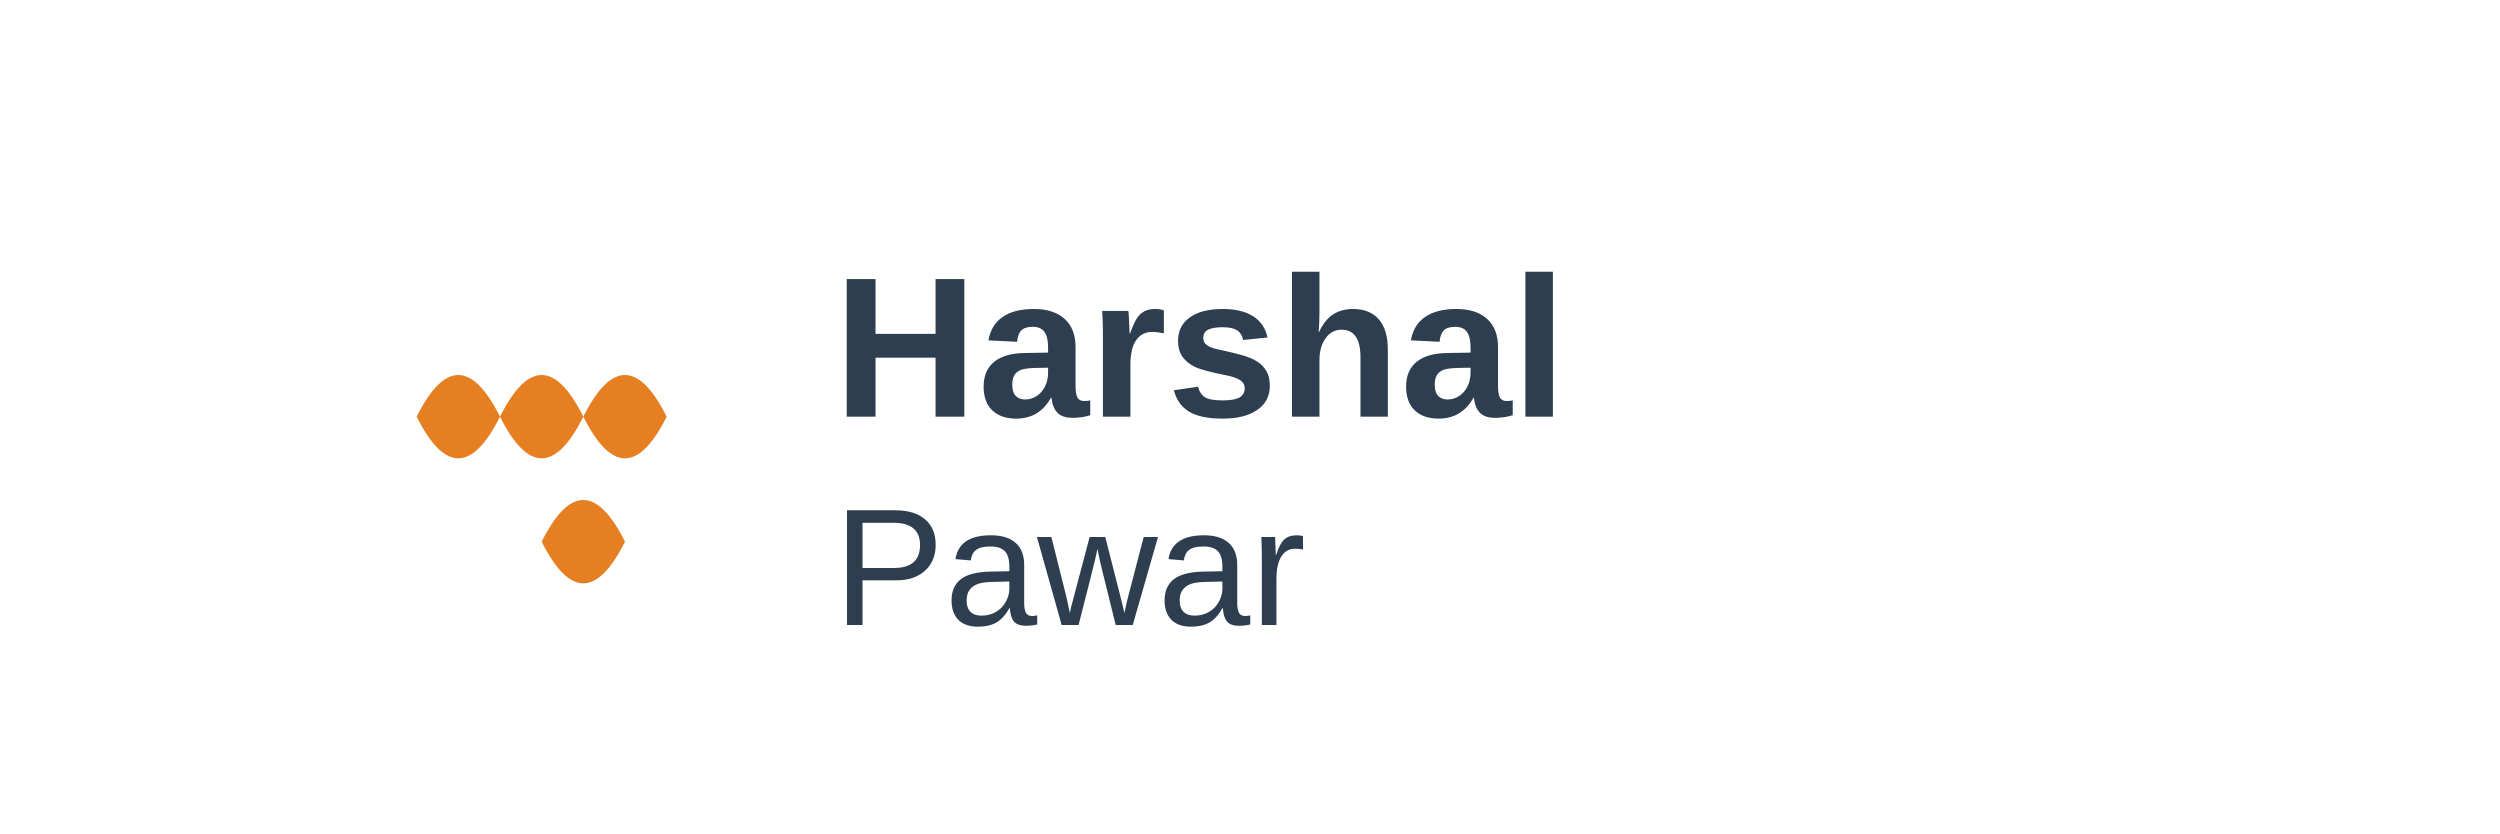
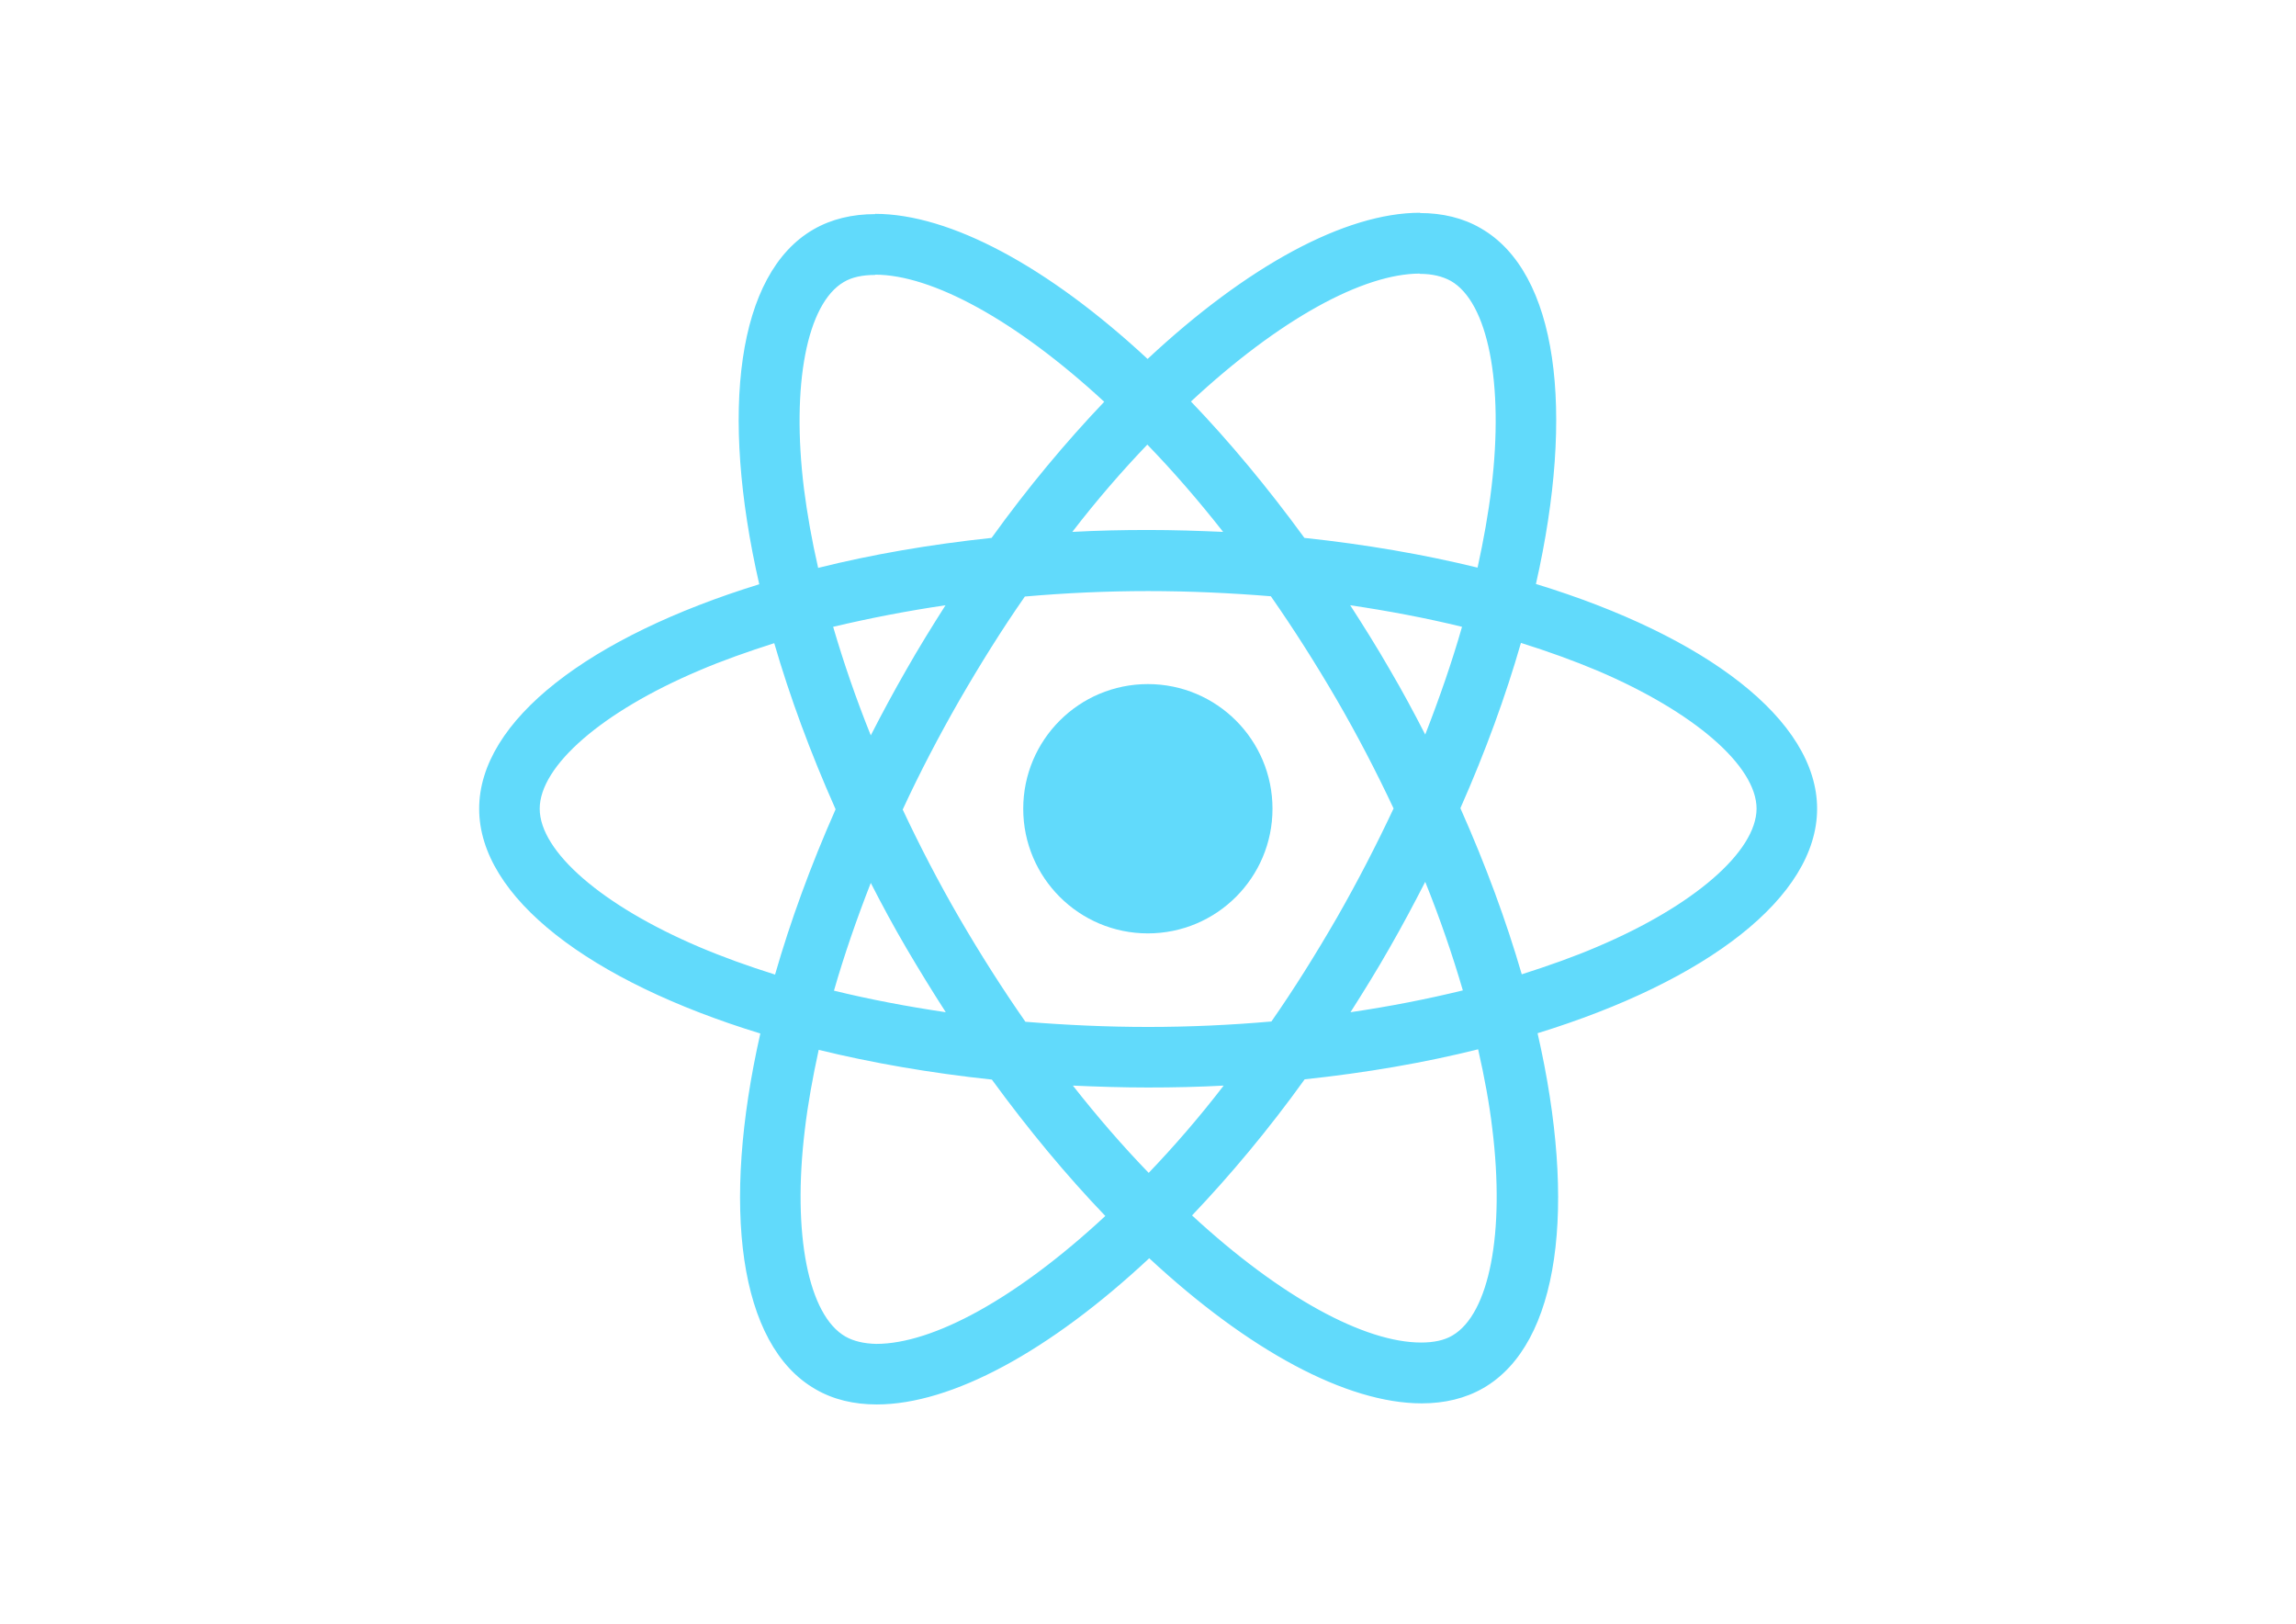
- <svg xmlns="http://www.w3.org/2000/svg" viewBox="0 0 300 100" width="300" height="100">
-   <style>
-     .text { font-family: Arial, sans-serif; fill: #2c3e50; }
-     .harshal { font-size: 24px; font-weight: bold; }
-     .pawar { font-size: 20px; }
-     .paw-icon { fill: #e67e22; }
-   </style>
-   <path class="paw-icon" d="M50 50 Q55 40 60 50 Q55 60 50 50 M60 50 Q65 40 70 50 Q65 60 60 50 M70 50 Q75 40 80 50 Q75 60 70 50 M65 65 Q70 55 75 65 Q70 75 65 65" />
-   <text x="100" y="50" class="text harshal">Harshal</text>
-   <text x="100" y="75" class="text pawar">Pawar</text>
+ <svg xmlns="http://www.w3.org/2000/svg" viewBox="0 0 841.9 595.3">
+   <g fill="#61DAFB">
+     <path d="M666.3 296.5c0-32.5-40.7-63.3-103.1-82.4 14.4-63.6 8-114.2-20.2-130.4-6.5-3.8-14.1-5.6-22.4-5.6v22.3c4.6 0 8.3.9 11.4 2.6 13.6 7.8 19.5 37.5 14.9 75.7-1.1 9.4-2.9 19.3-5.1 29.4-19.6-4.8-41-8.5-63.5-10.9-13.5-18.5-27.5-35.3-41.6-50 32.6-30.3 63.2-46.9 84-46.9V78c-27.5 0-63.5 19.6-99.9 53.6-36.4-33.8-72.4-53.2-99.9-53.2v22.3c20.7 0 51.4 16.5 84 46.6-14 14.7-28 31.4-41.3 49.9-22.6 2.4-44 6.1-63.6 11-2.3-10-4-19.7-5.2-29-4.7-38.2 1.1-67.9 14.6-75.8 3-1.8 6.9-2.6 11.5-2.6V78.5c-8.4 0-16 1.8-22.6 5.6-28.1 16.2-34.4 66.7-19.9 130.1-62.2 19.2-102.7 49.9-102.7 82.3 0 32.5 40.7 63.3 103.1 82.4-14.4 63.6-8 114.2 20.2 130.4 6.5 3.8 14.1 5.6 22.5 5.6 27.5 0 63.5-19.6 99.9-53.6 36.4 33.8 72.4 53.2 99.9 53.2 8.4 0 16-1.8 22.6-5.6 28.1-16.2 34.4-66.7 19.9-130.1 62-19.1 102.5-49.9 102.5-82.3zm-130.2-66.7c-3.7 12.9-8.3 26.2-13.5 39.5-4.1-8-8.4-16-13.1-24-4.6-8-9.5-15.8-14.4-23.4 14.2 2.1 27.9 4.7 41 7.9zm-45.8 106.5c-7.8 13.5-15.8 26.3-24.1 38.2-14.9 1.3-30 2-45.2 2-15.1 0-30.2-.7-45-1.9-8.3-11.9-16.4-24.6-24.2-38-7.6-13.1-14.5-26.4-20.8-39.8 6.2-13.4 13.2-26.8 20.7-39.9 7.8-13.5 15.8-26.3 24.1-38.2 14.9-1.3 30-2 45.2-2 15.1 0 30.2.7 45 1.9 8.3 11.9 16.4 24.6 24.2 38 7.6 13.1 14.5 26.4 20.8 39.8-6.3 13.4-13.2 26.8-20.7 39.9zm32.3-13c5.4 13.4 10 26.8 13.8 39.8-13.1 3.2-26.9 5.9-41.2 8 4.9-7.7 9.8-15.6 14.4-23.7 4.6-8 8.9-16.1 13-24.1zM421.2 430c-9.3-9.6-18.6-20.3-27.8-32 9 .4 18.2.7 27.5.7 9.4 0 18.7-.2 27.8-.7-9 11.7-18.3 22.4-27.5 32zm-74.4-58.9c-14.2-2.1-27.9-4.7-41-7.9 3.7-12.9 8.3-26.2 13.5-39.5 4.1 8 8.4 16 13.1 24 4.7 8 9.5 15.8 14.4 23.4zM420.7 163c9.3 9.6 18.6 20.3 27.8 32-9-.4-18.2-.7-27.5-.7-9.4 0-18.7.2-27.8.7 9-11.7 18.3-22.4 27.5-32zm-74 58.9c-4.9 7.7-9.8 15.6-14.4 23.7-4.6 8-8.9 16-13 24-5.4-13.4-10-26.8-13.8-39.8 13.1-3.1 26.9-5.8 41.2-7.9zm-90.5 125.2c-35.4-15.1-58.3-34.9-58.3-50.6 0-15.7 22.9-35.6 58.3-50.6 8.6-3.7 18-7 27.7-10.1 5.7 19.6 13.2 40 22.5 60.9-9.2 20.8-16.6 41.1-22.2 60.6-9.9-3.1-19.3-6.5-28-10.2zM310 490c-13.6-7.8-19.5-37.5-14.9-75.7 1.1-9.4 2.9-19.3 5.1-29.4 19.6 4.8 41 8.5 63.5 10.9 13.5 18.5 27.5 35.3 41.6 50-32.6 30.3-63.2 46.9-84 46.9-4.5-.1-8.3-1-11.3-2.7zm237.2-76.2c4.7 38.2-1.1 67.9-14.6 75.8-3 1.8-6.9 2.6-11.5 2.6-20.7 0-51.4-16.5-84-46.6 14-14.7 28-31.4 41.3-49.9 22.6-2.4 44-6.1 63.6-11 2.3 10.1 4.1 19.8 5.2 29.1zm38.5-66.7c-8.6 3.7-18 7-27.7 10.1-5.7-19.6-13.2-40-22.5-60.9 9.2-20.8 16.6-41.1 22.2-60.6 9.9 3.1 19.3 6.5 28.1 10.2 35.4 15.1 58.3 34.9 58.3 50.6-.1 15.7-23 35.6-58.4 50.6zM320.8 78.4z" />
+     <circle cx="420.9" cy="296.5" r="45.7" />
+     <path d="M520.5 78.1z" />
+   </g>
</svg>
